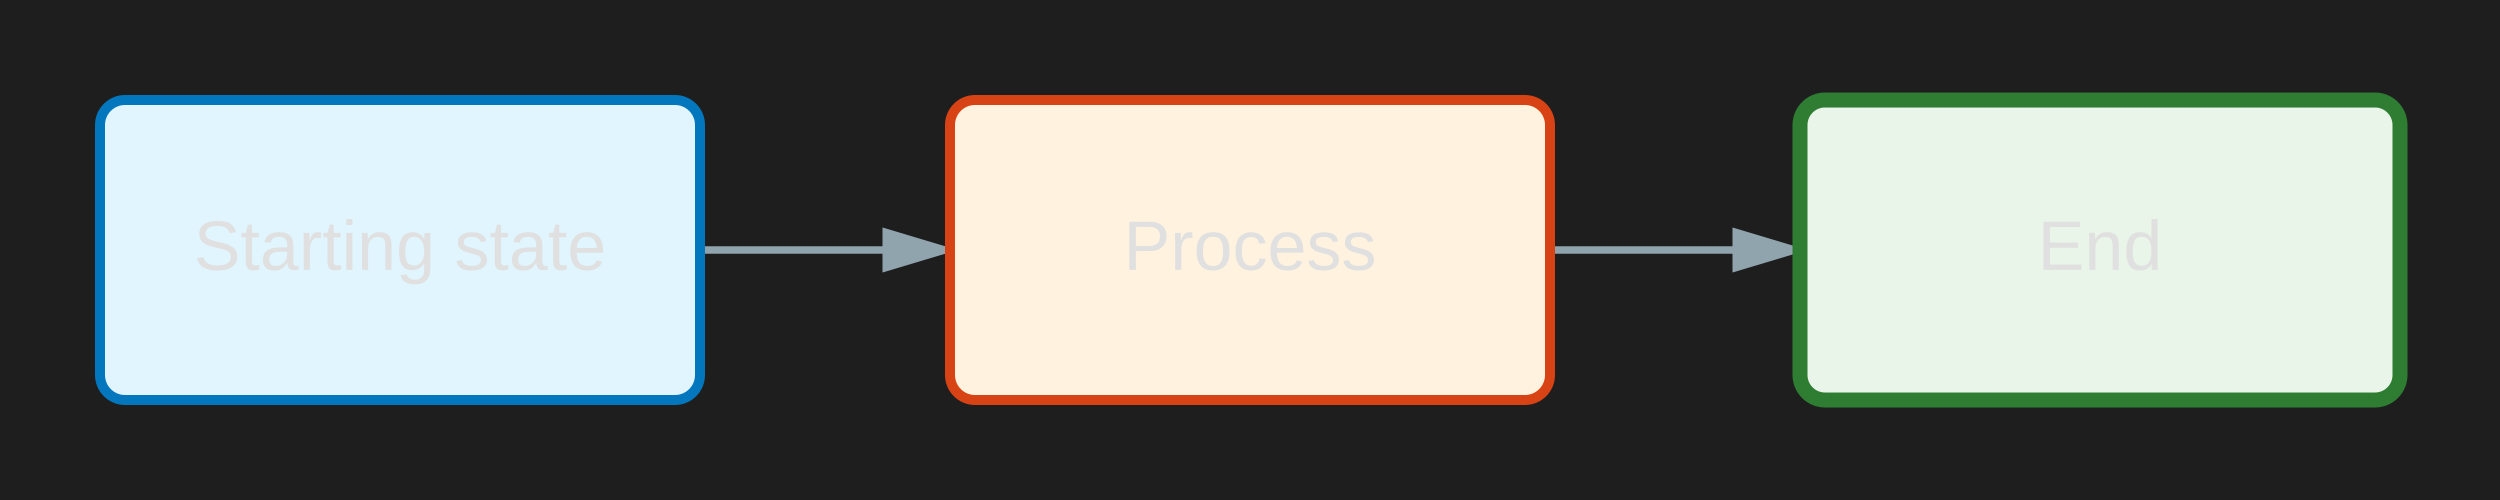
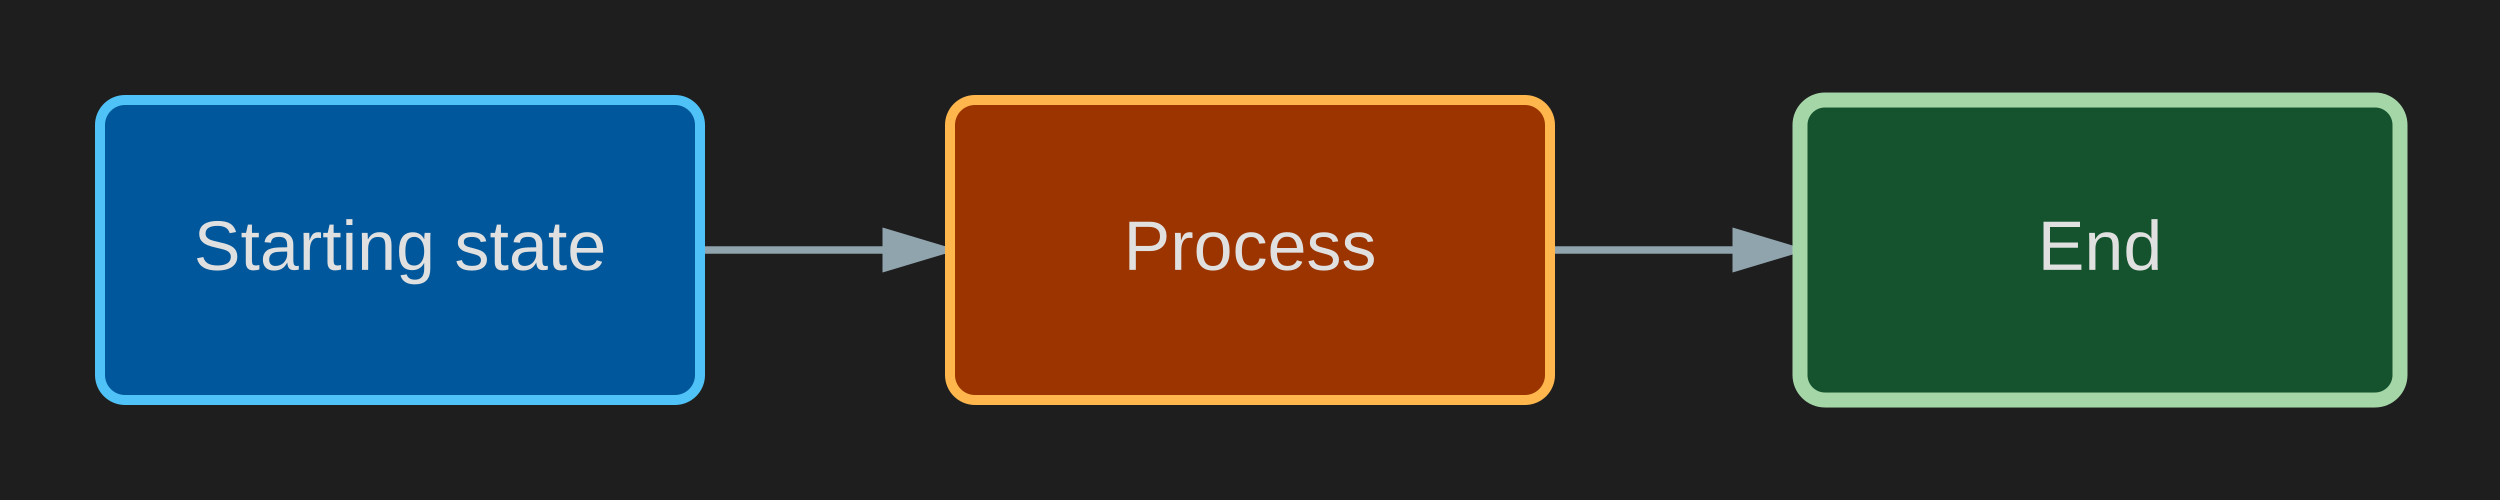
<svg xmlns="http://www.w3.org/2000/svg" width="500" height="100" viewBox="0 0 500 100">
  <rect x="0" y="0" width="500" height="100" fill="#1e1e1e" />
  <defs>
    <marker id="arrowhead-normal" markerWidth="10" markerHeight="10" refX="9" refY="3" orient="auto">
      <polygon points="0 0, 10 3, 0 6" fill="#90a4ae" />
    </marker>
    <marker id="arrowhead-error" markerWidth="10" markerHeight="10" refX="9" refY="3" orient="auto">
      <polygon points="0 0, 10 3, 0 6" fill="#ef5350" />
    </marker>
    <marker id="arrowhead-choice" markerWidth="10" markerHeight="10" refX="9" refY="3" orient="auto">
      <polygon points="0 0, 10 3, 0 6" fill="#ce93d8" />
    </marker>
    <marker id="arrowhead-default" markerWidth="10" markerHeight="10" refX="9" refY="3" orient="auto">
      <polygon points="0 0, 10 3, 0 6" fill="#ba68c8" />
    </marker>
    <marker id="arrowhead-retry" markerWidth="10" markerHeight="10" refX="9" refY="3" orient="auto">
      <polygon points="0 0, 10 3, 0 6" fill="#ffca28" />
    </marker>
  </defs>
  <g class="edges">
    <path d="M140,50L144.167,50C148.333,50,156.667,50,165,50C173.333,50,181.667,50,185.833,50L190,50" data-edge-id="Start-&gt;Process#normal#0" fill="none" stroke="#90a4ae" stroke-width="1.5" marker-end="url(#arrowhead-normal)" />
    <path d="M310,50L314.167,50C318.333,50,326.667,50,335,50C343.333,50,351.667,50,355.833,50L360,50" data-edge-id="Process-&gt;End#normal#0" fill="none" stroke="#90a4ae" stroke-width="1.5" marker-end="url(#arrowhead-normal)" />
  </g>
  <g class="containers" />
  <g class="nodes">
    <g class="node node-Pass" data-state-id="Start" data-state-type="Pass" transform="translate(80, 50)">
-       <rect x="-60" y="-30" width="120" height="60" rx="5" fill="#e1f5fe" stroke="#0277bd" stroke-width="2" />
+       <rect x="-60" y="-30" width="120" height="60" rx="5" fill="#01579b" stroke="#4fc3f7" stroke-width="2" />
      <text x="0" y="0" text-anchor="middle" dominant-baseline="middle" fill="#e0e0e0" font-size="14" font-family="Arial, sans-serif">Starting state</text>
    </g>
    <g class="node node-Task" data-state-id="Process" data-state-type="Task" transform="translate(250, 50)">
-       <rect x="-60" y="-30" width="120" height="60" rx="5" fill="#fff3e0" stroke="#d84315" stroke-width="2" />
+       <rect x="-60" y="-30" width="120" height="60" rx="5" fill="#9c3400" stroke="#ffb74d" stroke-width="2" />
      <text x="0" y="0" text-anchor="middle" dominant-baseline="middle" fill="#e0e0e0" font-size="14" font-family="Arial, sans-serif">Process</text>
    </g>
    <g class="node node-Succeed" data-state-id="End" data-state-type="Succeed" transform="translate(420, 50)">
-       <rect x="-60" y="-30" width="120" height="60" rx="5" fill="#e8f5e8" stroke="#2e7d32" stroke-width="3" />
+       <rect x="-60" y="-30" width="120" height="60" rx="5" fill="#14532d" stroke="#a5d6a7" stroke-width="3" />
      <text x="0" y="0" text-anchor="middle" dominant-baseline="middle" fill="#e0e0e0" font-size="14" font-family="Arial, sans-serif">End</text>
    </g>
  </g>
</svg>
